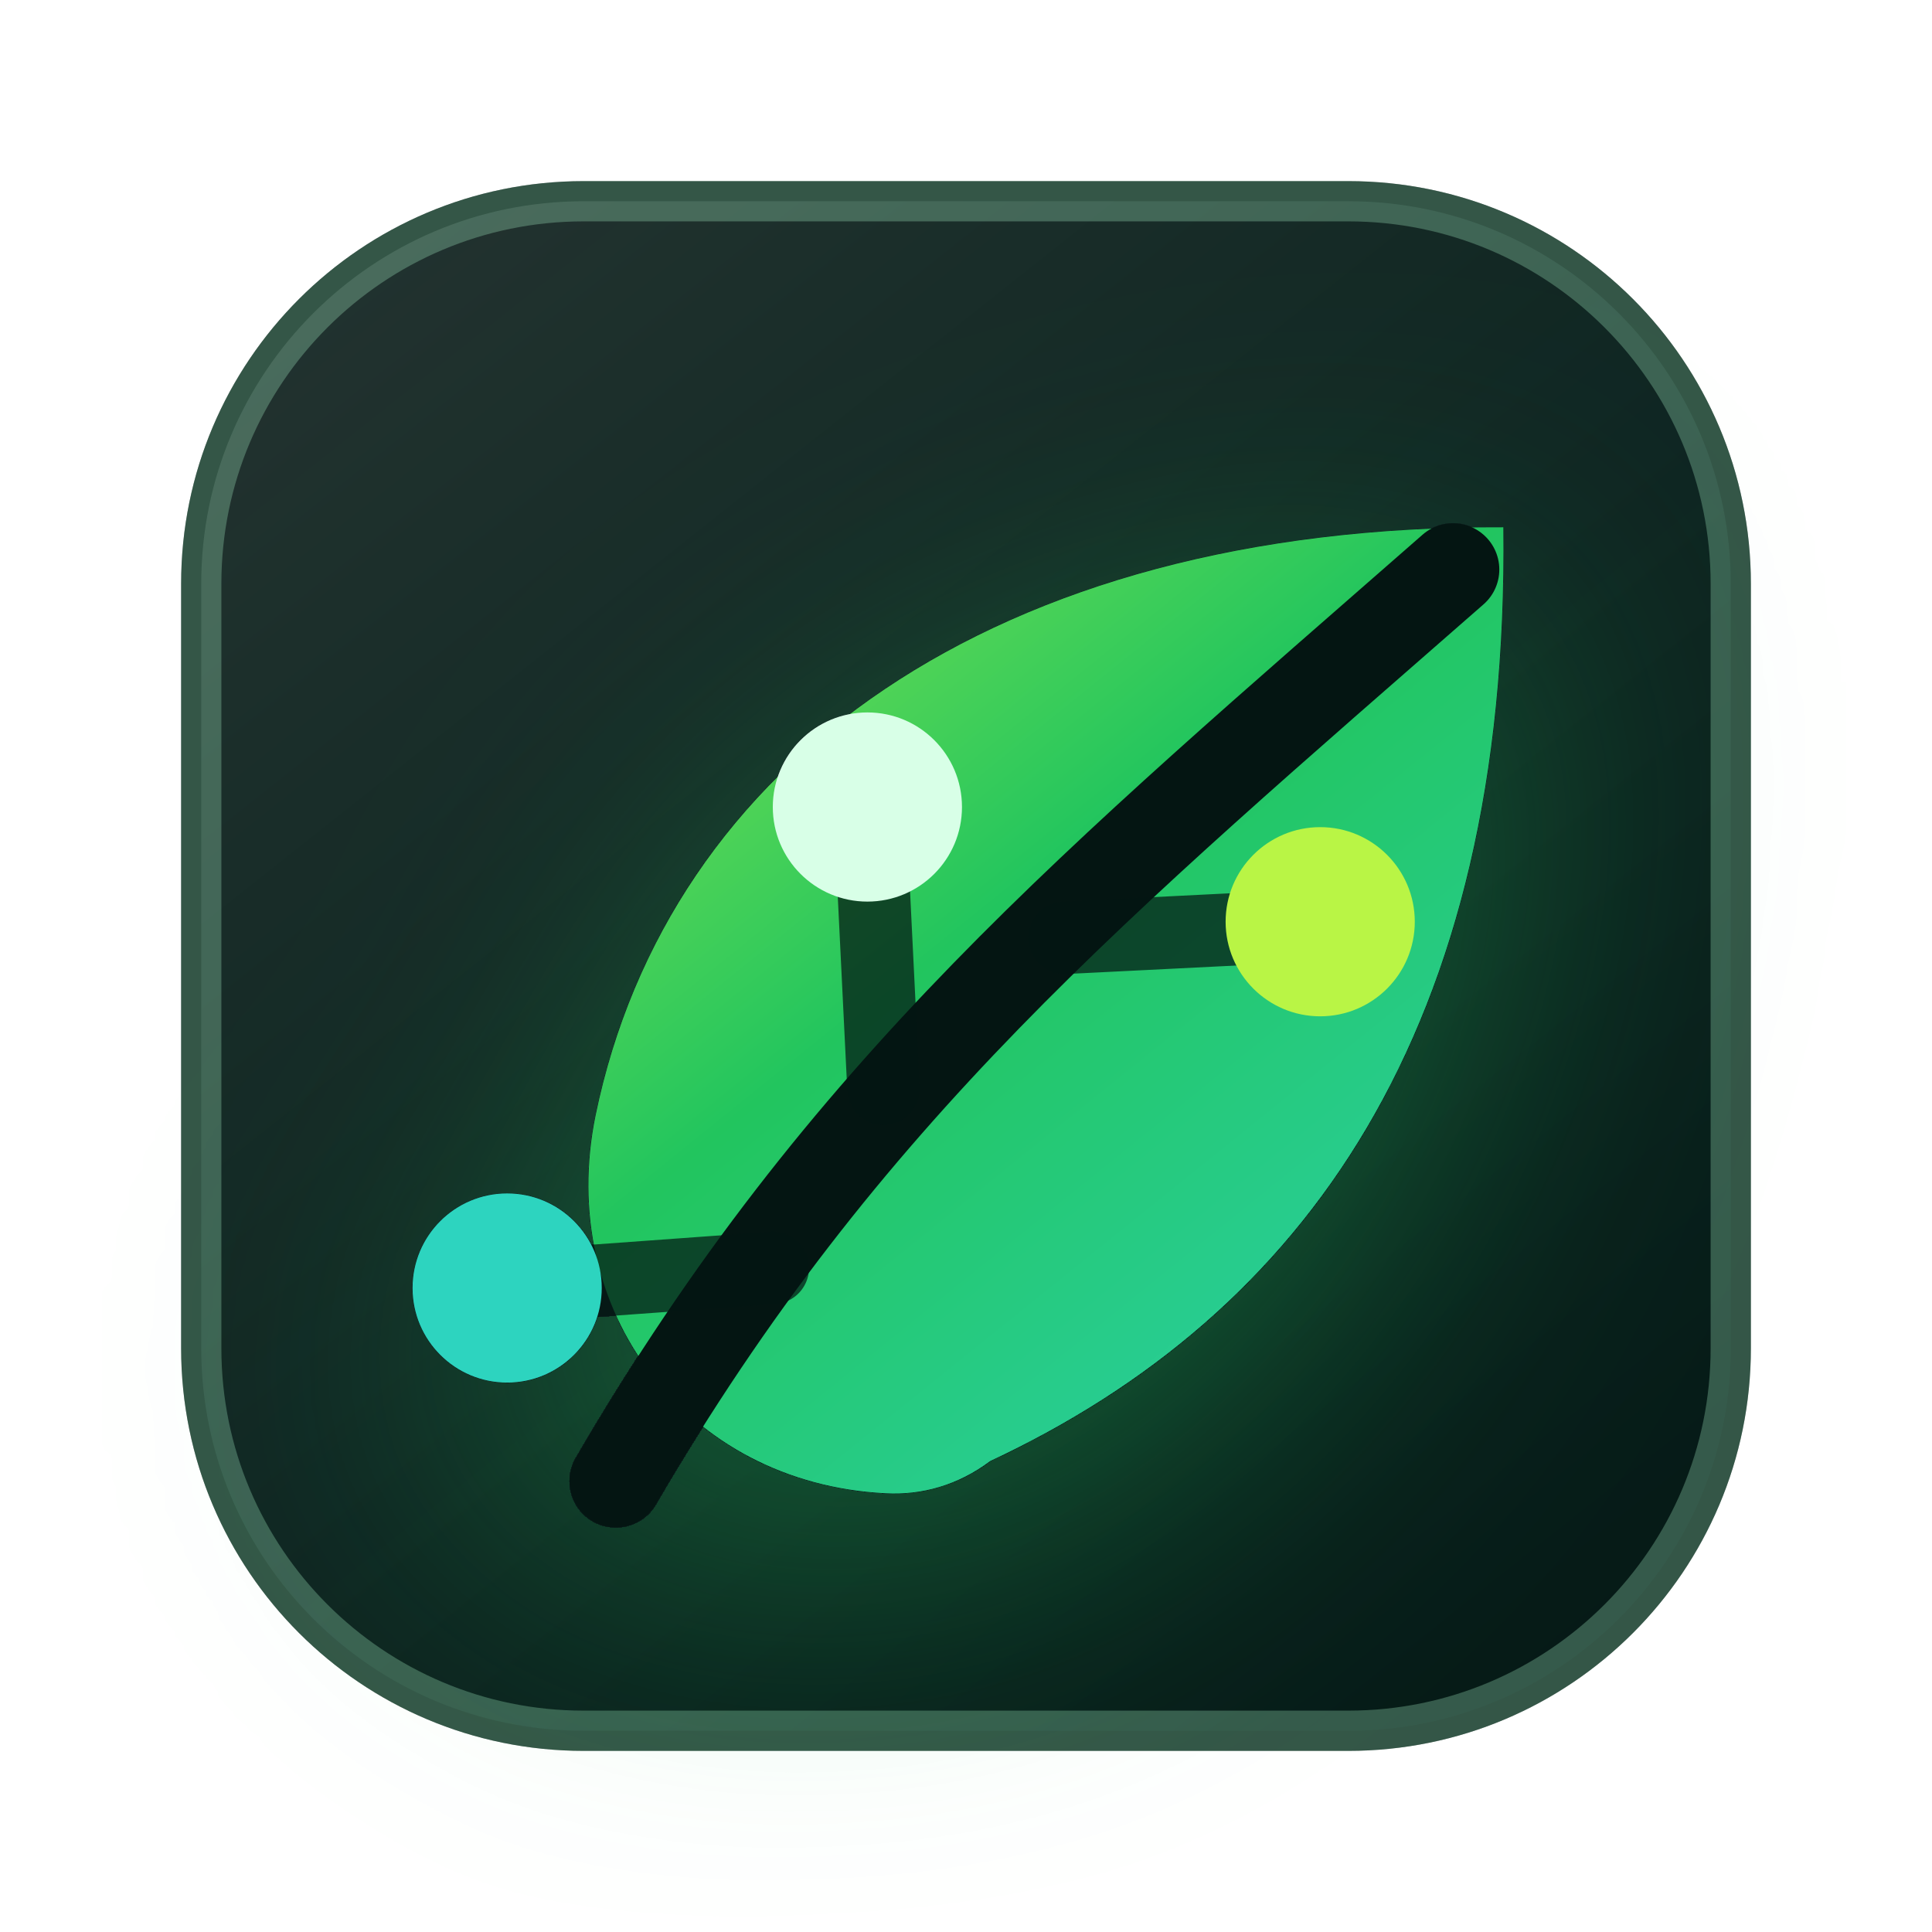
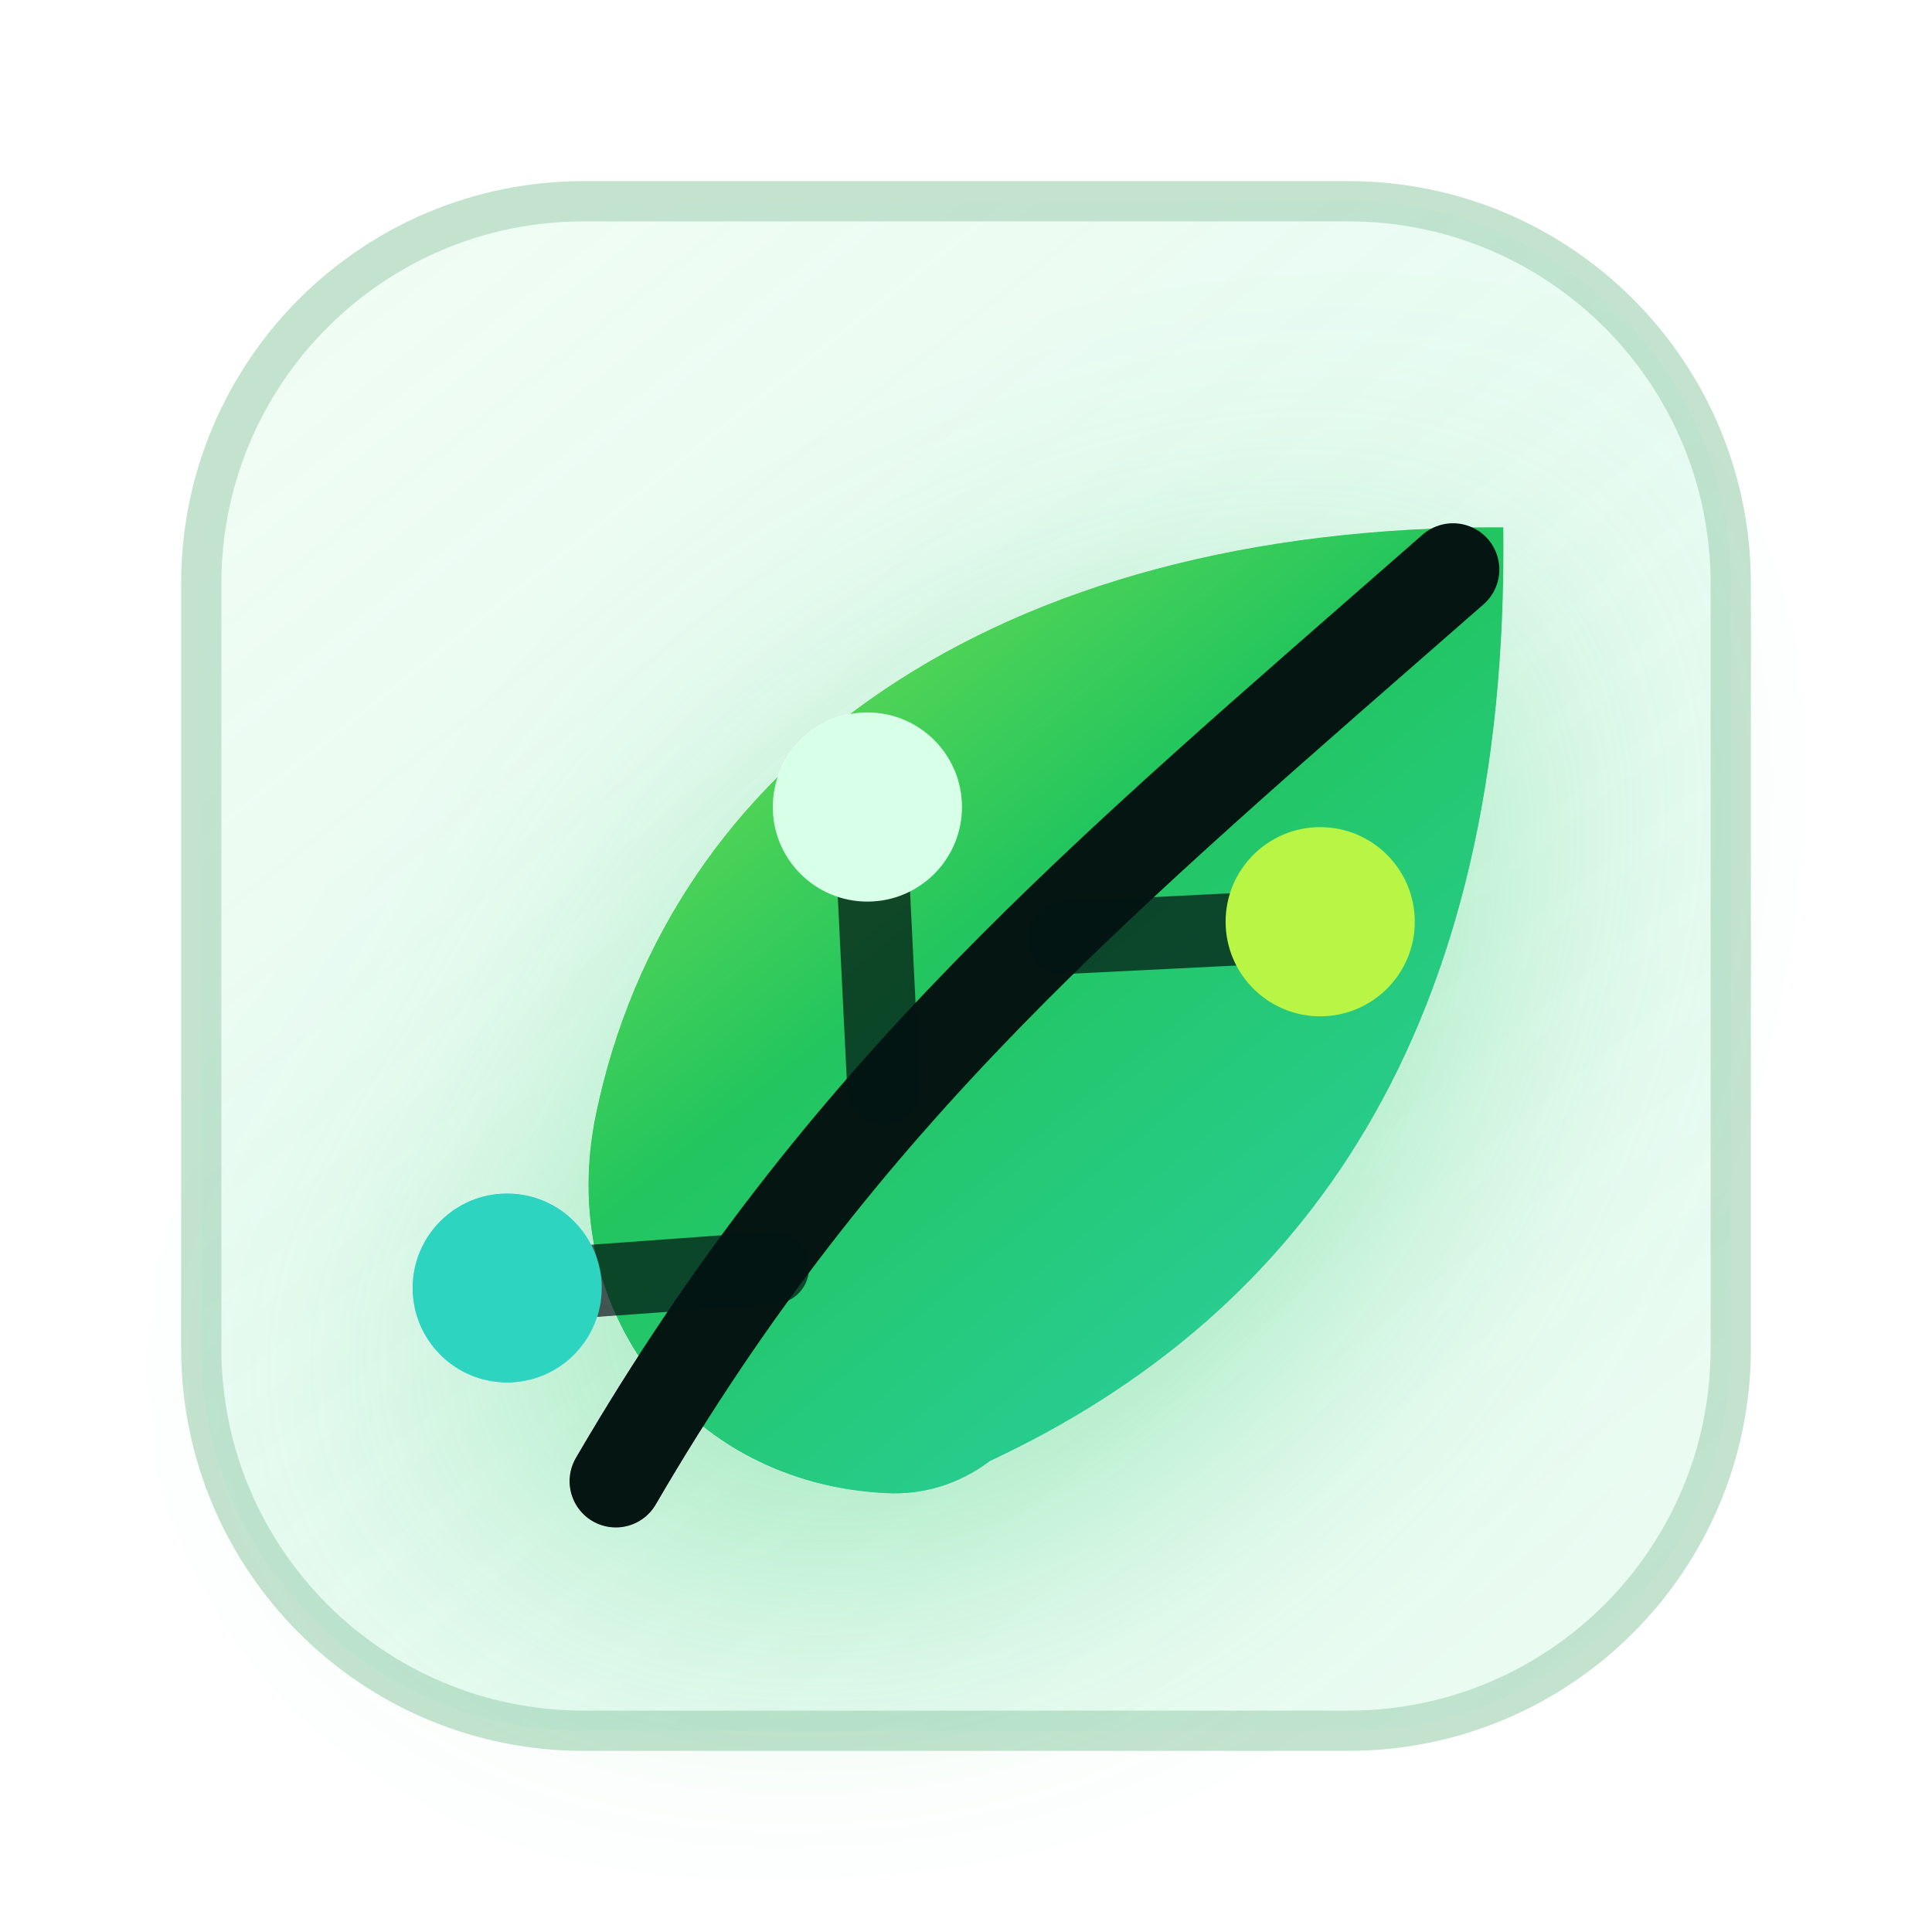
<svg xmlns="http://www.w3.org/2000/svg" width="96" height="96" viewBox="0 0 96 96" fill="none">
  <defs>
    <linearGradient id="leafGradient" x1="21" y1="15" x2="75" y2="82" gradientUnits="userSpaceOnUse">
      <stop stop-color="#B9F545" />
      <stop offset="0.48" stop-color="#22C55E" />
      <stop offset="1" stop-color="#2DD4BF" />
    </linearGradient>
    <linearGradient id="glassGradient" x1="17" y1="10" x2="78" y2="87" gradientUnits="userSpaceOnUse">
      <stop stop-color="#F5FFF9" stop-opacity="0.72" />
      <stop offset="1" stop-color="#2DD4BF" stop-opacity="0.14" />
    </linearGradient>
    <filter id="glow" x="0" y="0" width="96" height="96" filterUnits="userSpaceOnUse" color-interpolation-filters="sRGB">
      <feFlood flood-opacity="0" result="BackgroundImageFix" />
      <feColorMatrix in="SourceAlpha" type="matrix" values="0 0 0 0 0 0 0 0 0 0 0 0 0 0 0 0 0 0 127 0" result="hardAlpha" />
      <feOffset dy="4" />
      <feGaussianBlur stdDeviation="8" />
      <feComposite in2="hardAlpha" operator="out" />
      <feColorMatrix type="matrix" values="0 0 0 0 0.133 0 0 0 0 0.773 0 0 0 0 0.369 0 0 0 0.38 0" />
      <feBlend mode="normal" in2="BackgroundImageFix" result="effect1_dropShadow" />
      <feBlend mode="normal" in="SourceGraphic" in2="effect1_dropShadow" result="shape" />
    </filter>
  </defs>
-   <rect x="9" y="9" width="78" height="78" rx="20" fill="#041512" />
+   <rect x="9" y="9" width="78" height="78" rx="20" fill="#f0fdf4" />
  <rect x="10" y="10" width="76" height="76" rx="19" fill="url(#glassGradient)" fill-opacity="0.18" />
-   <rect x="10" y="10" width="76" height="76" rx="19" stroke="#B0FFCF" stroke-opacity="0.28" stroke-width="2" />
+   <rect x="10" y="10" width="76" height="76" rx="19" stroke="#15803d" stroke-opacity="0.2" stroke-width="2" />
  <g filter="url(#glow)">
    <path d="M49.2 72.6C64.8 65.3 75 51.2 74.7 26.2C49.3 26.1 33.2 38 29.6 55.4C27.6 65.1 34.1 73.7 44 74.2C45.8 74.3 47.6 73.8 49.2 72.6Z" fill="url(#leafGradient)" />
    <path d="M30.6 73.6C41.9 54.2 54.5 43.8 72.2 28.3" stroke="#041512" stroke-width="4.6" stroke-linecap="round" />
    <path d="M43.9 54.1L43.3 41.9M52.9 46.6L64.9 46M38.4 63L26 63.9" stroke="#041512" stroke-opacity="0.72" stroke-width="3.6" stroke-linecap="round" />
    <circle cx="25.2" cy="64" r="4.7" fill="#2DD4BF" />
    <circle cx="65.6" cy="45.8" r="4.7" fill="#B9F545" />
    <circle cx="43.1" cy="40.1" r="4.7" fill="#D8FFE7" />
  </g>
</svg>
